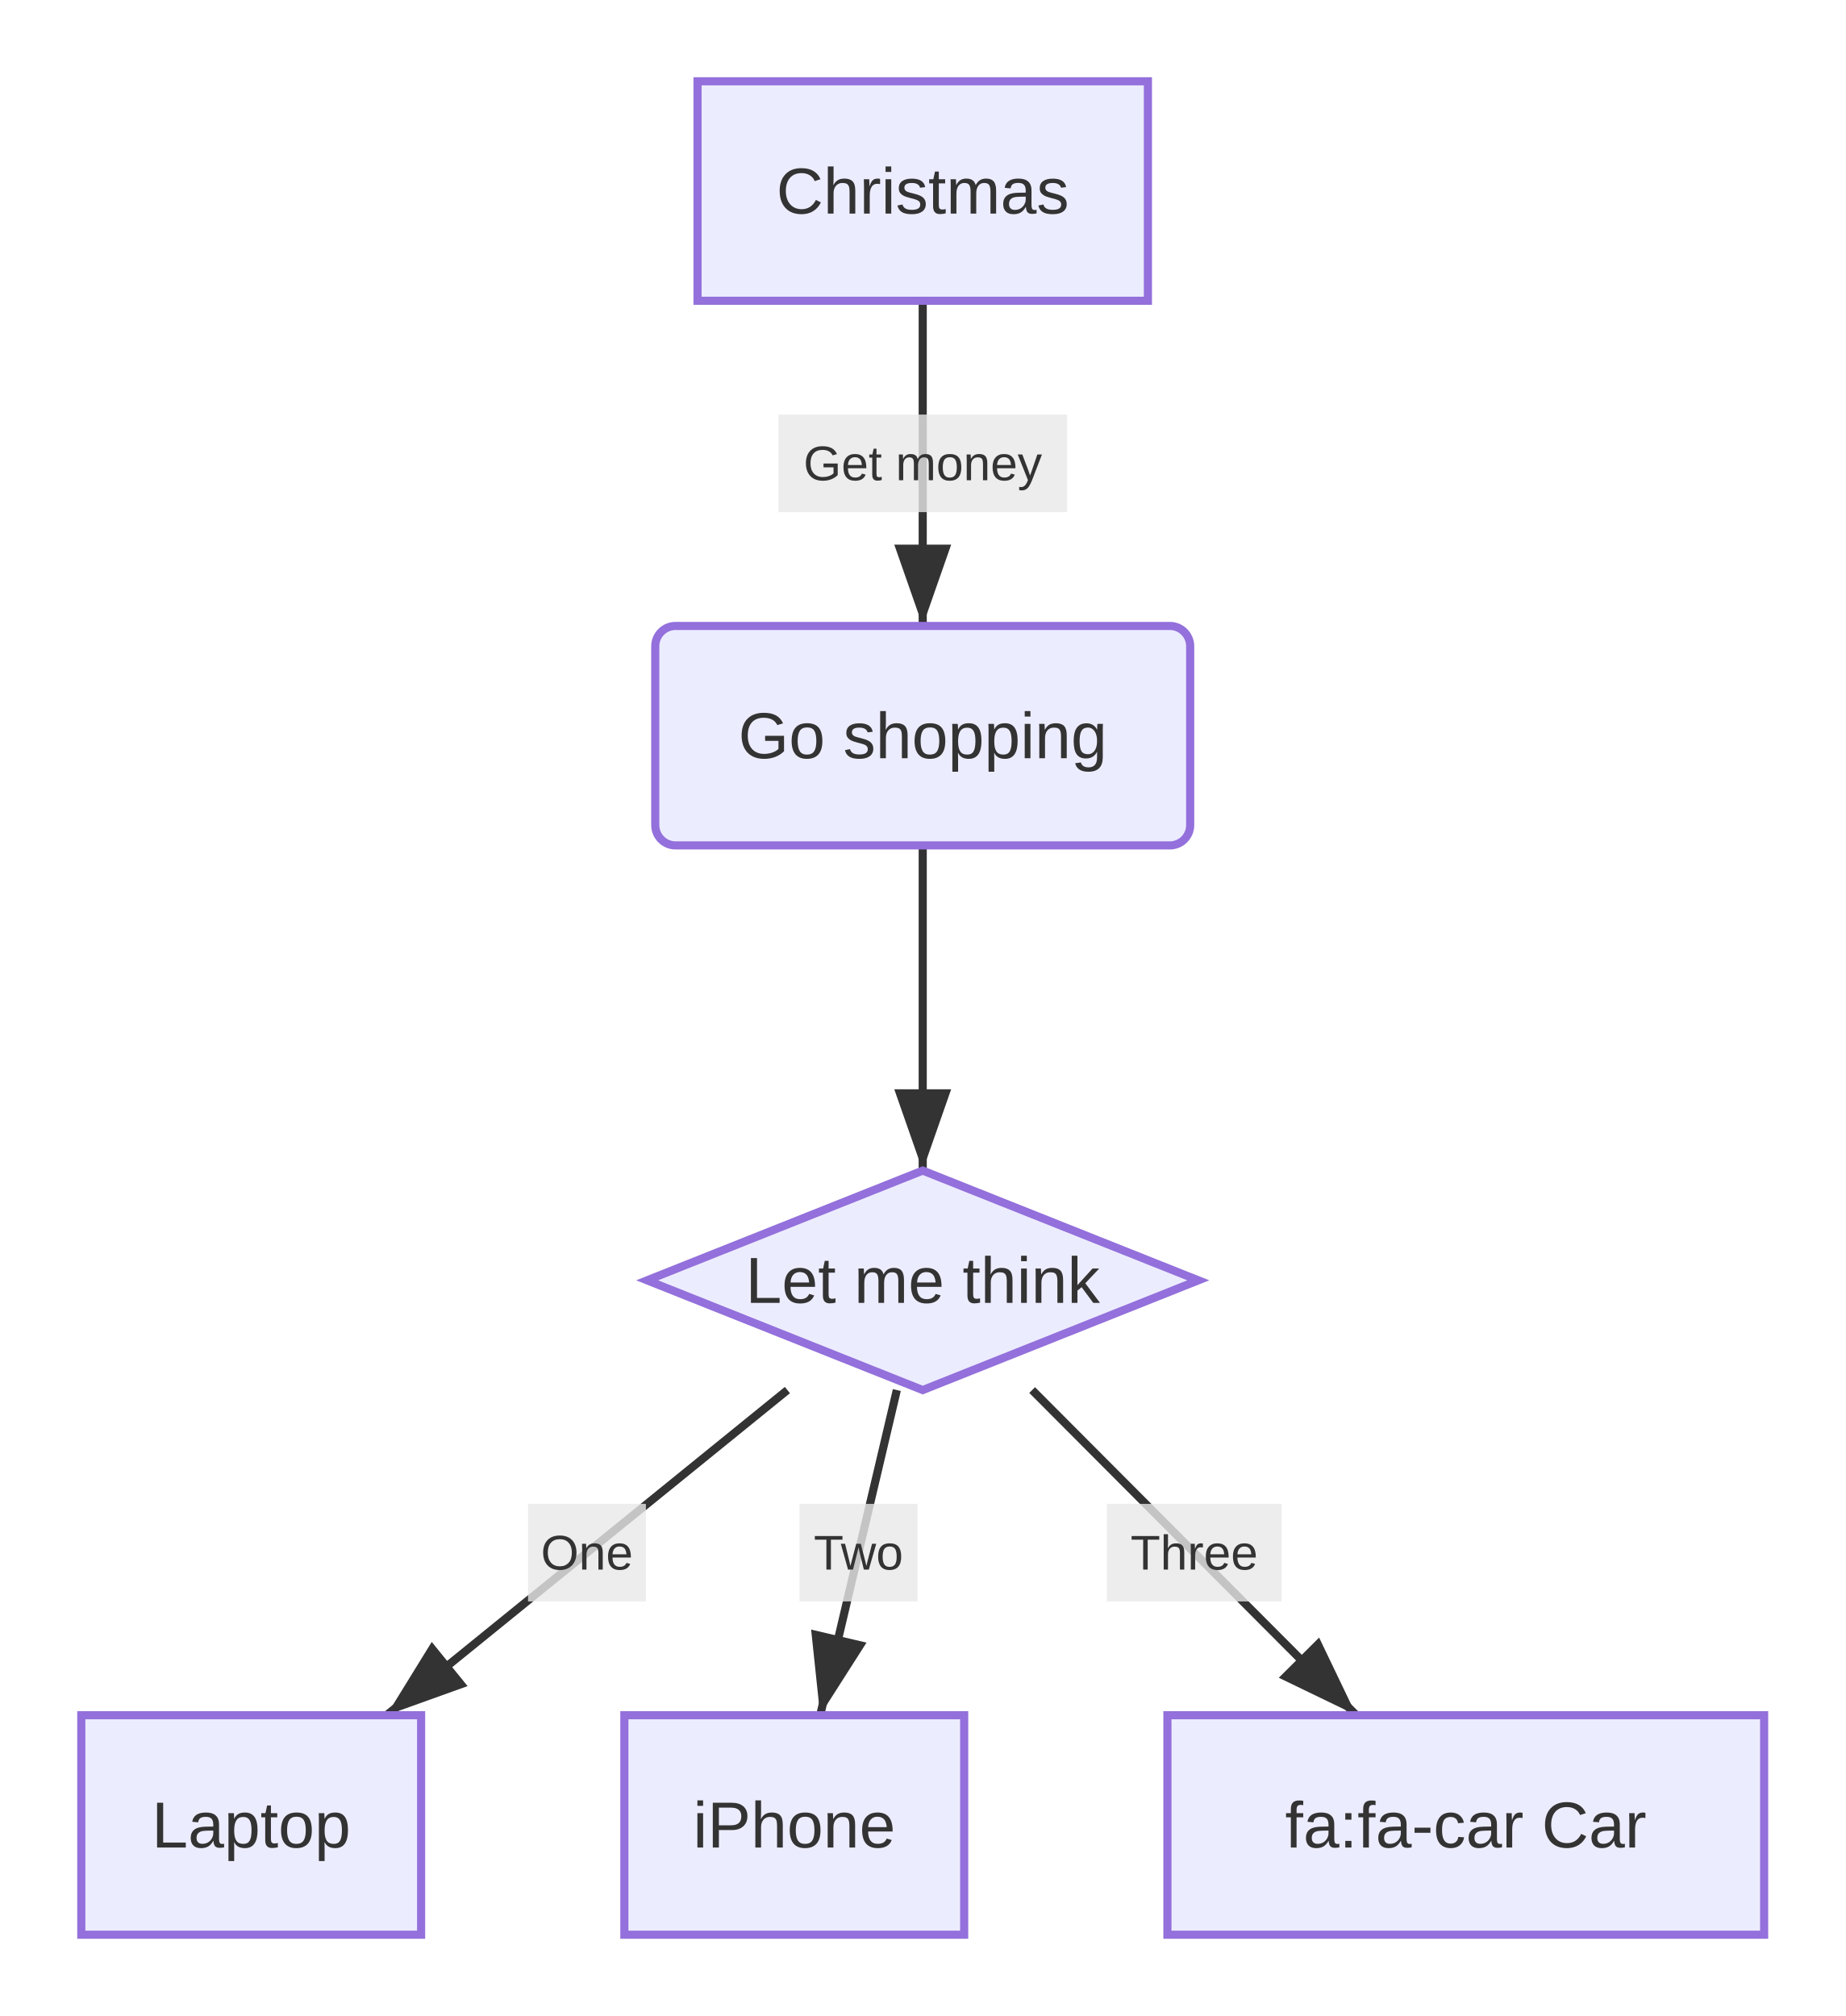
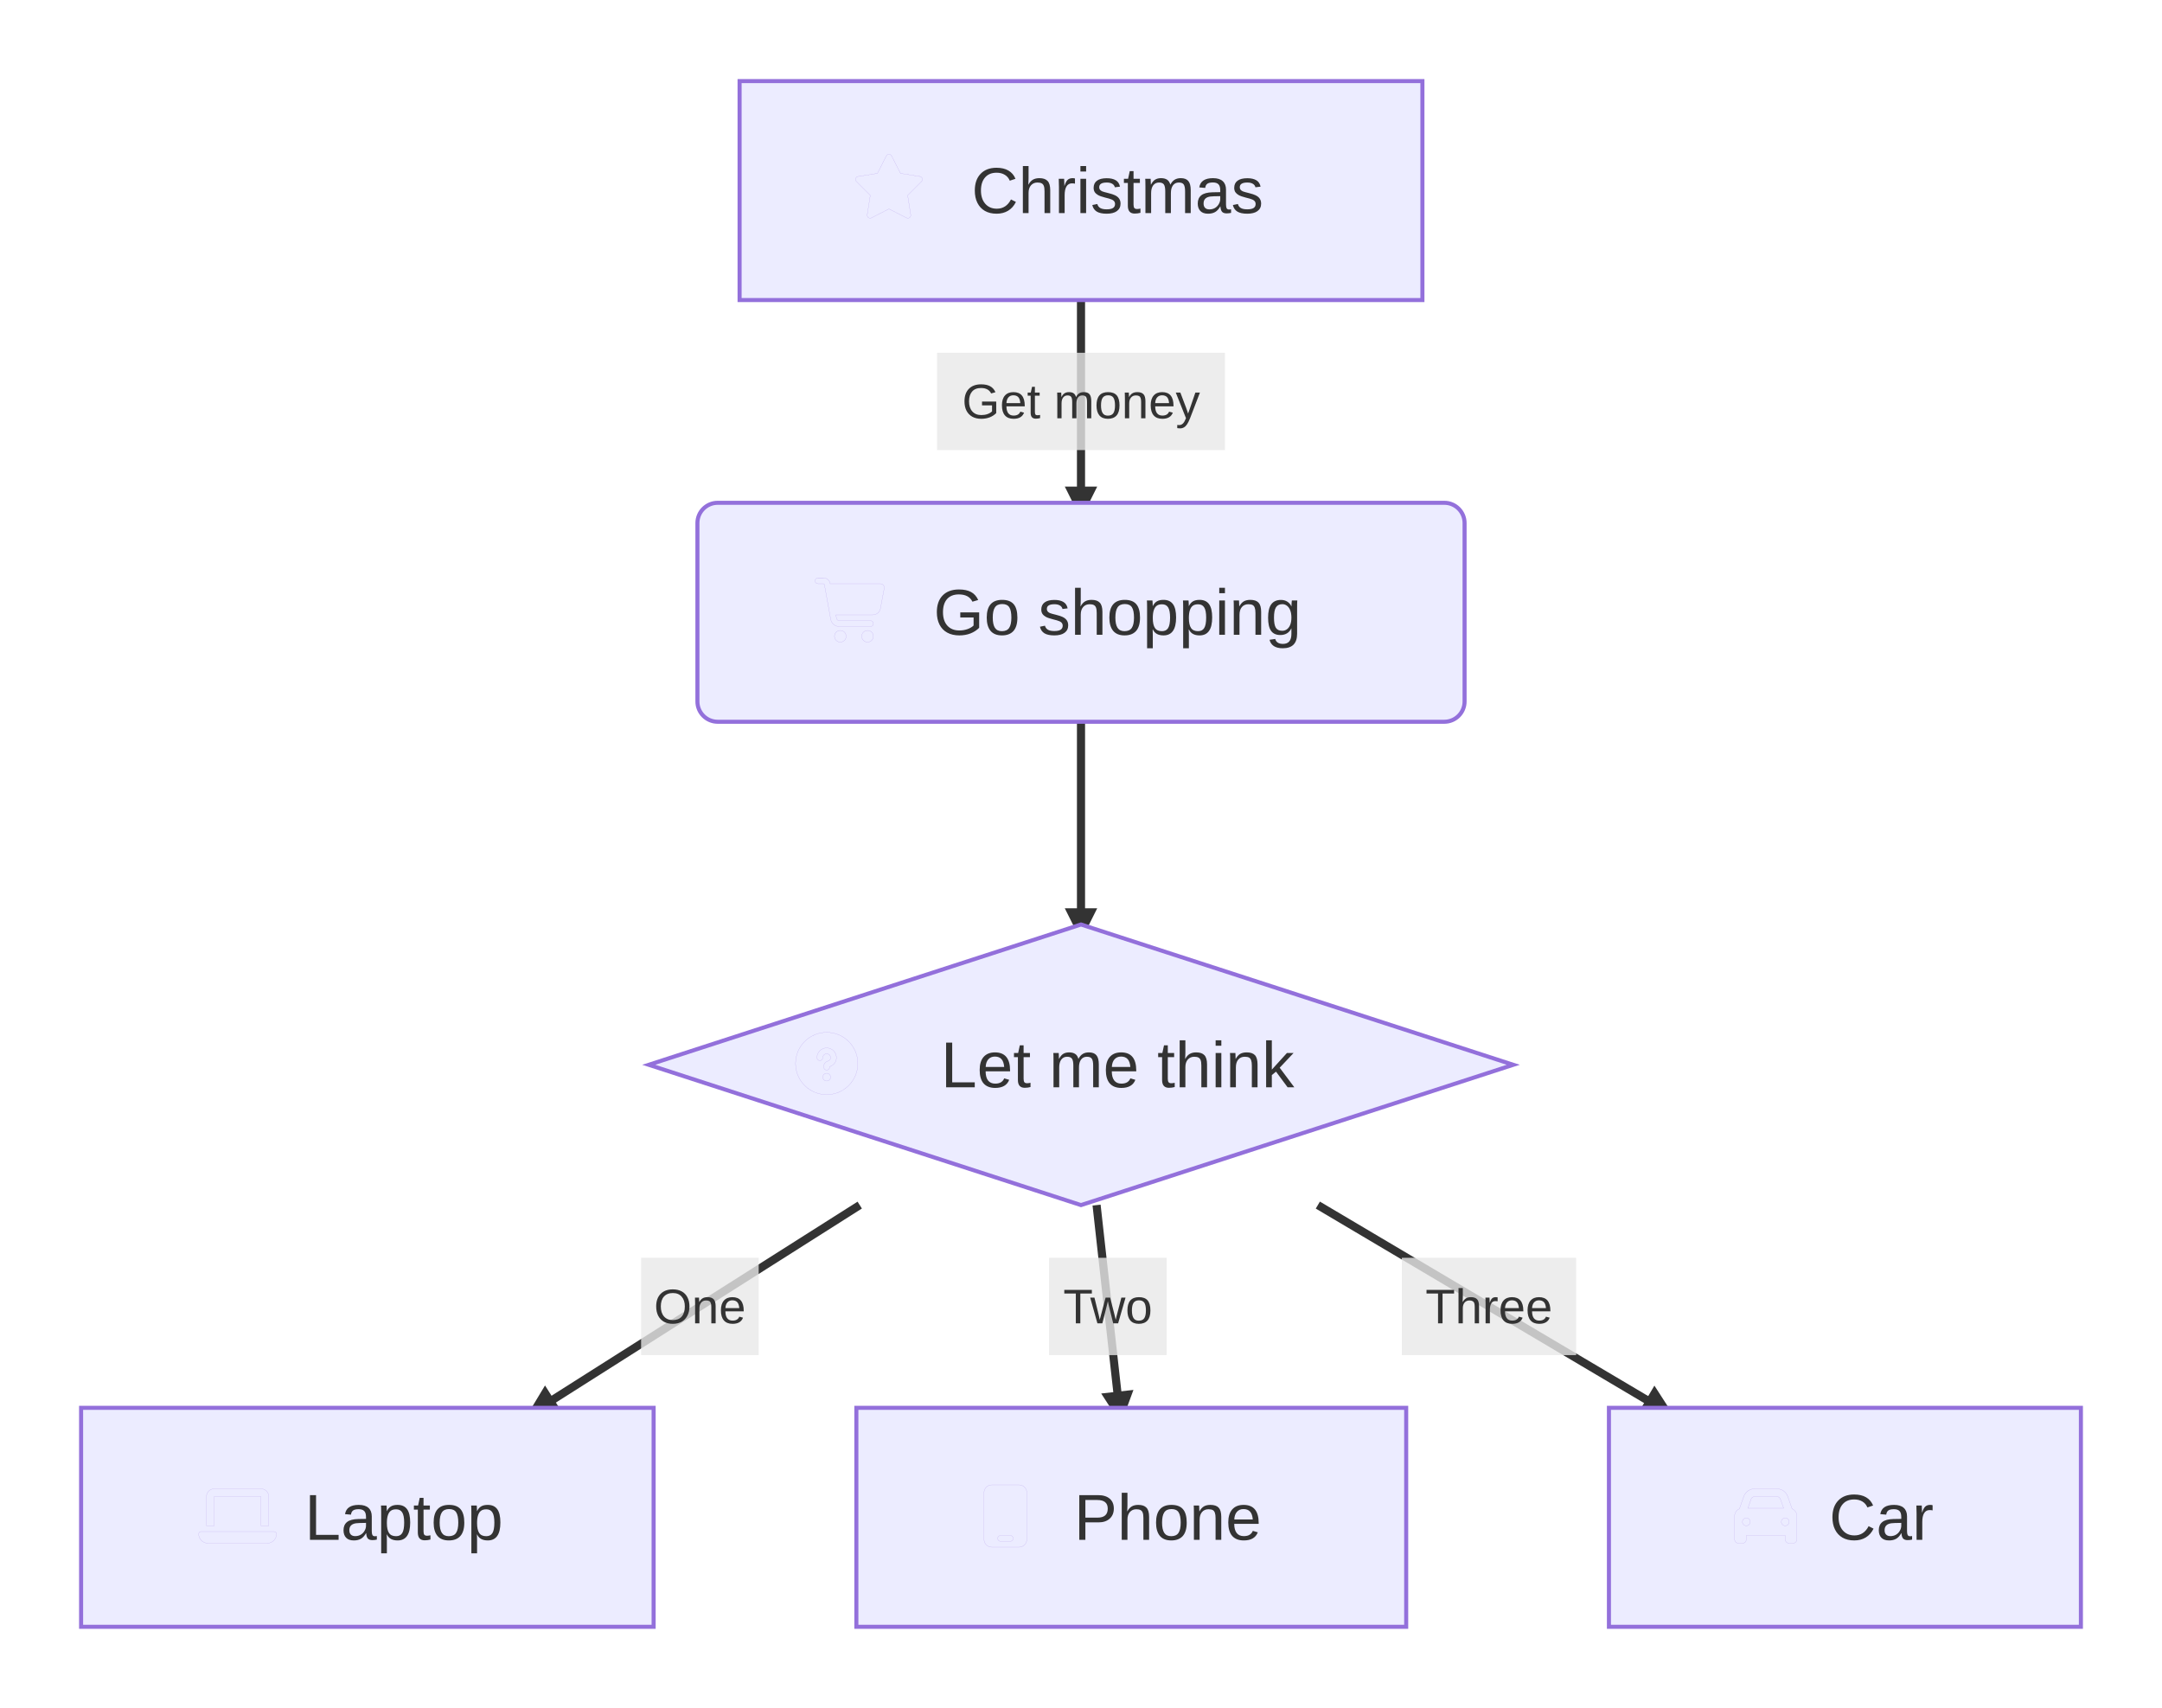
- <svg xmlns="http://www.w3.org/2000/svg" viewBox="-20 -20 454 496" width="454" height="496" style="background-color: white">
+ <svg xmlns="http://www.w3.org/2000/svg" viewBox="-20 -20 533.2 421.2" width="533.2" height="421.2" style="background-color: white">
  <defs>
-     <marker id="arrow" markerWidth="10" markerHeight="7" refX="10" refY="3.5" orient="auto" markerUnits="strokeWidth">
-       <path d="M0,0 L10,3.5 L0,7 Z" fill="#333333" />
+     <marker id="arrow" viewBox="0 0 10 10" markerWidth="8" markerHeight="8" refX="5" refY="5" orient="auto" markerUnits="userSpaceOnUse">
+       <path d="M 0 0 L 10 5 L 0 10 z" fill="#333333" />
    </marker>
-     <marker id="circle-end" markerWidth="10" markerHeight="10" refX="5" refY="5" orient="auto" markerUnits="strokeWidth">
-       <circle cx="5" cy="5" r="4" fill="#333333" />
+     <marker id="circle-end" viewBox="0 0 10 10" markerWidth="11" markerHeight="11" refX="11" refY="5" orient="auto" markerUnits="userSpaceOnUse">
+       <circle cx="5" cy="5" r="5" fill="#333333" />
    </marker>
-     <marker id="cross-end" markerWidth="10" markerHeight="10" refX="5" refY="5" orient="auto" markerUnits="strokeWidth">
-       <line x1="1" y1="1" x2="9" y2="9" stroke="#333333" stroke-width="2" />
-       <line x1="9" y1="1" x2="1" y2="9" stroke="#333333" stroke-width="2" />
+     <marker id="cross-end" viewBox="0 0 11 11" markerWidth="11" markerHeight="11" refX="12" refY="5.2" orient="auto" markerUnits="userSpaceOnUse">
+       <path d="M 1,1 l 9,9 M 10,1 l -9,9" stroke="#333333" stroke-width="2" />
    </marker>
-     <marker id="arrow-reverse" markerWidth="10" markerHeight="7" refX="10" refY="3.5" orient="auto-start-reverse" markerUnits="strokeWidth">
-       <path d="M0,0 L10,3.5 L0,7 Z" fill="#333333" />
+     <marker id="arrow-reverse" viewBox="0 0 10 10" markerWidth="8" markerHeight="8" refX="5" refY="5" orient="auto-start-reverse" markerUnits="userSpaceOnUse">
+       <path d="M 0 0 L 10 5 L 0 10 z" fill="#333333" />
    </marker>
  </defs>
-   <style>.node rect, .node polygon, .node circle, .node path, .node line { fill: #ECECFF; stroke: #9370DB; stroke-width: 2; }
+   <style>.node rect, .node polygon, .node circle, .node path, .node line { fill: #ECECFF; stroke: #9370DB; stroke-width: 1; }
.node text { fill: #333333; font-family: "trebuchet ms", verdana, arial, sans-serif; font-size: 16px; }
- .edge path { fill: none; stroke: #333333; stroke-width: 2; }
+ .edge path { fill: none; stroke: #333333; stroke-width: 2; stroke-dasharray: 0; }
.edge text { fill: #333333; font-family: "trebuchet ms", verdana, arial, sans-serif; font-size: 12px; }
.subgraph rect { fill: #ffffde; stroke: #aaaa33; stroke-width: 1; opacity: 0.5; }
.subgraph text { fill: #333333; font-family: "trebuchet ms", verdana, arial, sans-serif; font-size: 12px; font-weight: bold; }
</style>
  <g class="edge" data-edge-source="A" data-edge-target="B">
-     <path d="M207.0,54.0 L207.0,134.0" stroke-width="2" marker-end="url(#arrow)" />
-     <rect x="171.5" y="82.0" width="71.0" height="24.0" fill="rgba(232,232,232,0.8)" stroke="none" />
-     <text text-anchor="middle" dominant-baseline="central" x="207.0" y="94.0">Get money</text>
+     <path d="M246.6,54.0 L246.6,104.0" stroke-width="1" marker-end="url(#arrow)" />
+     <rect x="211.1" y="67.0" width="71.0" height="24.0" fill="rgba(232,232,232,0.8)" stroke="none" />
+     <text text-anchor="middle" dominant-baseline="central" x="246.6" y="79.0">Get money</text>
  </g>
  <g class="edge" data-edge-source="B" data-edge-target="C">
-     <path d="M207.0,188.0 L207.0,268.0" stroke-width="2" marker-end="url(#arrow)" />
+     <path d="M246.6,158.0 L246.6,208.0" stroke-width="1" marker-end="url(#arrow)" />
  </g>
  <g class="edge" data-edge-source="C" data-edge-target="D">
-     <path d="M173.71,322.0 L75.09,402.0" stroke-width="2" marker-end="url(#arrow)" />
-     <rect x="109.9" y="350.0" width="29.0" height="24.0" fill="rgba(232,232,232,0.8)" stroke="none" />
-     <text text-anchor="middle" dominant-baseline="central" x="124.4" y="362.0">One</text>
+     <path d="M192.03,277.2 L113.18,327.2" stroke-width="1" marker-end="url(#arrow)" />
+     <rect x="138.11" y="290.2" width="29.0" height="24.0" fill="rgba(232,232,232,0.8)" stroke="none" />
+     <text text-anchor="middle" dominant-baseline="central" x="152.61" y="302.2">One</text>
  </g>
  <g class="edge" data-edge-source="C" data-edge-target="E">
-     <path d="M200.63,322.0 L181.77,402.0" stroke-width="2" marker-end="url(#arrow)" />
-     <rect x="176.7" y="350.0" width="29.0" height="24.0" fill="rgba(232,232,232,0.8)" stroke="none" />
-     <text text-anchor="middle" dominant-baseline="central" x="191.2" y="362.0">Two</text>
+     <path d="M250.44,277.2 L256.0,327.2" stroke-width="1" marker-end="url(#arrow)" />
+     <rect x="238.72" y="290.2" width="29.0" height="24.0" fill="rgba(232,232,232,0.8)" stroke="none" />
+     <text text-anchor="middle" dominant-baseline="central" x="253.22" y="302.2">Two</text>
  </g>
  <g class="edge" data-edge-source="C" data-edge-target="F">
-     <path d="M233.92,322.0 L313.68,402.0" stroke-width="2" marker-end="url(#arrow)" />
-     <rect x="252.3" y="350.0" width="43.0" height="24.0" fill="rgba(232,232,232,0.8)" stroke="none" />
-     <text text-anchor="middle" dominant-baseline="central" x="273.8" y="362.0">Three</text>
+     <path d="M305.01,277.2 L389.42,327.2" stroke-width="1" marker-end="url(#arrow)" />
+     <rect x="325.72" y="290.2" width="43.0" height="24.0" fill="rgba(232,232,232,0.8)" stroke="none" />
+     <text text-anchor="middle" dominant-baseline="central" x="347.22" y="302.2">Three</text>
  </g>
  <g class="node" data-node-id="A">
-     <rect x="151.6" y="0.0" width="110.8" height="54.0" />
-     <text text-anchor="middle" dominant-baseline="central" font-family="&quot;trebuchet ms&quot;, verdana, arial, sans-serif" x="207" y="27">Christmas</text>
+     <rect x="162.4" y="0.0" width="168.4" height="54.0" />
+     <g class="fa-icon" transform="translate(190.6,19) scale(0.03)">
+       <path d="M309.5-18.9c-4.1-8-12.4-13.1-21.4-13.1s-17.3 5.1-21.4 13.1L193.1 125.3 33.2 150.7c-8.9 1.4-16.3 7.7-19.1 16.3s-.5 18 5.8 24.4l114.4 114.5-25.2 159.9c-1.4 8.9 2.3 17.9 9.6 23.2s16.9 6.1 25 2L288.1 417.6 432.4 491c8 4.1 17.7 3.3 25-2s11-14.2 9.6-23.2L441.7 305.9 556.1 191.4c6.4-6.4 8.6-15.8 5.8-24.4s-10.1-14.9-19.1-16.3L383 125.3 309.5-18.9z" fill="#333333" />
+     </g>
+     <text x="255.6" y="27" text-anchor="middle" dominant-baseline="central" font-family="&quot;trebuchet ms&quot;, verdana, arial, sans-serif"> Christmas</text>
  </g>
  <g class="node" data-node-id="B">
-     <rect x="141.2" y="134.0" width="131.6" height="54.0" rx="5" ry="5" />
-     <text text-anchor="middle" dominant-baseline="central" font-family="&quot;trebuchet ms&quot;, verdana, arial, sans-serif" x="207" y="161">Go shopping</text>
+     <rect x="152.0" y="104.0" width="189.2" height="54.0" rx="5" ry="5" />
+     <g class="fa-icon" transform="translate(181,123) scale(0.03)">
+       <path d="M24-16C10.7-16 0-5.3 0 8S10.7 32 24 32l45.3 0c3.9 0 7.2 2.8 7.9 6.6l52.1 286.3c6.2 34.2 36 59.1 70.8 59.1L456 384c13.3 0 24-10.7 24-24s-10.7-24-24-24l-255.9 0c-11.6 0-21.5-8.3-23.6-19.7l-5.1-28.3 303.6 0c30.8 0 57.2-21.9 62.9-52.2L568.9 69.9C572.6 50.2 557.5 32 537.4 32l-412.7 0-.4-2c-4.8-26.6-28-46-55.1-46L24-16zM208 512a48 48 0 1 0 0-96 48 48 0 1 0 0 96zm224 0a48 48 0 1 0 0-96 48 48 0 1 0 0 96z" fill="#333333" />
+     </g>
+     <text x="255.6" y="131" text-anchor="middle" dominant-baseline="central" font-family="&quot;trebuchet ms&quot;, verdana, arial, sans-serif"> Go shopping</text>
  </g>
  <g class="node" data-node-id="C">
-     <polygon points="207.0,268.0 274.8,295.0 207.0,322.0 139.2,295.0" />
-     <text text-anchor="middle" dominant-baseline="central" font-family="&quot;trebuchet ms&quot;, verdana, arial, sans-serif" x="207" y="295">Let me think</text>
+     <polygon points="246.6,208.0 353.2,242.6 246.6,277.2 140.0,242.6" />
+     <g class="fa-icon" transform="translate(176.2,234.6) scale(0.03)">
+       <path d="M256 512a256 256 0 1 0 0-512 256 256 0 1 0 0 512zm0-336c-17.7 0-32 14.3-32 32 0 13.3-10.7 24-24 24s-24-10.7-24-24c0-44.2 35.8-80 80-80s80 35.8 80 80c0 47.2-36 67.2-56 74.5l0 3.8c0 13.3-10.7 24-24 24s-24-10.7-24-24l0-8.1c0-20.5 14.8-35.2 30.1-40.2 6.4-2.1 13.2-5.5 18.2-10.3 4.3-4.2 7.7-10 7.7-19.6 0-17.7-14.3-32-32-32zM224 368a32 32 0 1 1 64 0 32 32 0 1 1 -64 0z" fill="#333333" />
+     </g>
+     <text x="255.6" y="242.6" text-anchor="middle" dominant-baseline="central" font-family="&quot;trebuchet ms&quot;, verdana, arial, sans-serif"> Let me think</text>
  </g>
  <g class="node" data-node-id="D">
-     <rect x="0.0" y="402.0" width="83.6" height="54.0" />
-     <text text-anchor="middle" dominant-baseline="central" font-family="&quot;trebuchet ms&quot;, verdana, arial, sans-serif" x="41.8" y="429">Laptop</text>
+     <rect x="0.0" y="327.2" width="141.2" height="54.0" />
+     <g class="fa-icon" transform="translate(29,346.2) scale(0.03)">
+       <path d="M128 32C92.7 32 64 60.7 64 96l0 240 64 0 0-240 384 0 0 240 64 0 0-240c0-35.3-28.7-64-64-64L128 32zM19.2 384C8.6 384 0 392.6 0 403.2 0 445.6 34.4 480 76.8 480l486.4 0c42.4 0 76.8-34.4 76.8-76.8 0-10.6-8.6-19.2-19.2-19.2L19.2 384z" fill="#333333" />
+     </g>
+     <text x="79.6" y="354.2" text-anchor="middle" dominant-baseline="central" font-family="&quot;trebuchet ms&quot;, verdana, arial, sans-serif"> Laptop</text>
  </g>
  <g class="node" data-node-id="E">
-     <rect x="133.6" y="402.0" width="83.6" height="54.0" />
-     <text text-anchor="middle" dominant-baseline="central" font-family="&quot;trebuchet ms&quot;, verdana, arial, sans-serif" x="175.4" y="429">iPhone</text>
+     <rect x="191.2" y="327.2" width="135.6" height="54.0" />
+     <g class="fa-icon" transform="translate(222.2,346.2) scale(0.03)">
+       <path d="M80 0C44.7 0 16 28.7 16 64l0 384c0 35.3 28.7 64 64 64l224 0c35.3 0 64-28.7 64-64l0-384c0-35.3-28.7-64-64-64L80 0zm72 416l80 0c13.3 0 24 10.7 24 24s-10.7 24-24 24l-80 0c-13.3 0-24-10.7-24-24s10.7-24 24-24z" fill="#333333" />
+     </g>
+     <text x="268" y="354.2" text-anchor="middle" dominant-baseline="central" font-family="&quot;trebuchet ms&quot;, verdana, arial, sans-serif"> Phone</text>
  </g>
  <g class="node" data-node-id="F">
-     <rect x="267.2" y="402.0" width="146.8" height="54.0" />
-     <text text-anchor="middle" dominant-baseline="central" font-family="&quot;trebuchet ms&quot;, verdana, arial, sans-serif" x="340.6" y="429">fa:fa-car Car</text>
+     <rect x="376.8" y="327.2" width="116.4" height="54.0" />
+     <g class="fa-icon" transform="translate(407.8,346.2) scale(0.03)">
+       <path d="M135.2 117.4l-26.1 74.6 293.8 0-26.1-74.6C372.3 104.6 360.2 96 346.6 96L165.4 96c-13.6 0-25.7 8.6-30.2 21.4zM39.6 196.8L74.8 96.3C88.3 57.8 124.6 32 165.4 32l181.2 0c40.8 0 77.1 25.8 90.6 64.3l35.2 100.5c23.2 9.6 39.6 32.5 39.6 59.2l0 192c0 17.7-14.3 32-32 32l-32 0c-17.7 0-32-14.3-32-32l0-32-320 0 0 32c0 17.7-14.3 32-32 32l-32 0c-17.7 0-32-14.3-32-32L0 256c0-26.7 16.4-49.6 39.6-59.2zM128 304a32 32 0 1 0 -64 0 32 32 0 1 0 64 0zm288 32a32 32 0 1 0 0-64 32 32 0 1 0 0 64z" fill="#333333" />
+     </g>
+     <text x="444" y="354.2" text-anchor="middle" dominant-baseline="central" font-family="&quot;trebuchet ms&quot;, verdana, arial, sans-serif"> Car</text>
  </g>
</svg>
